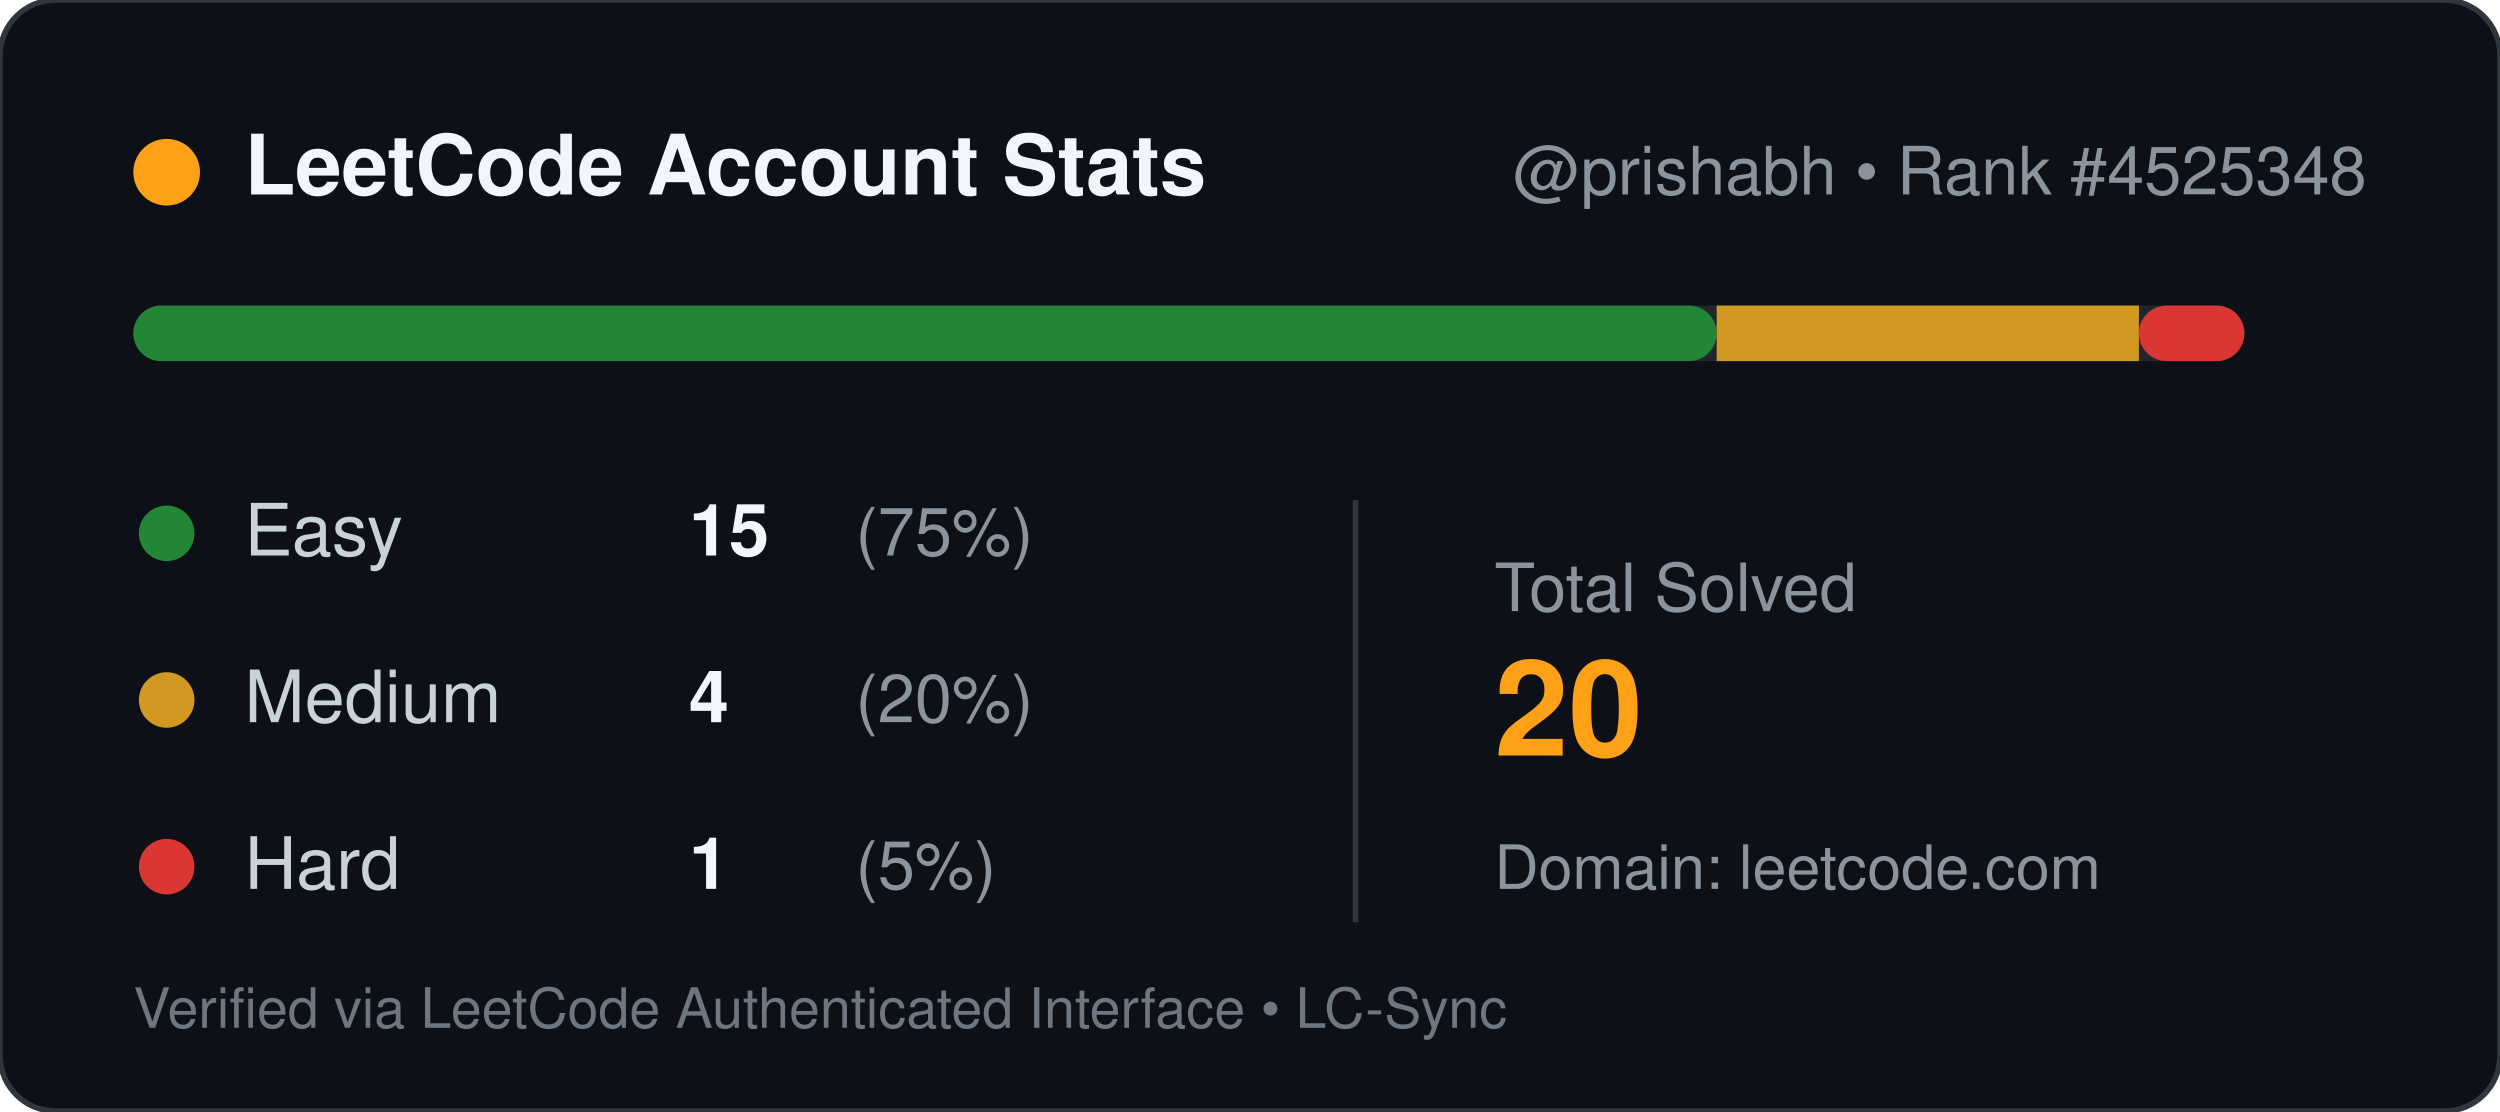
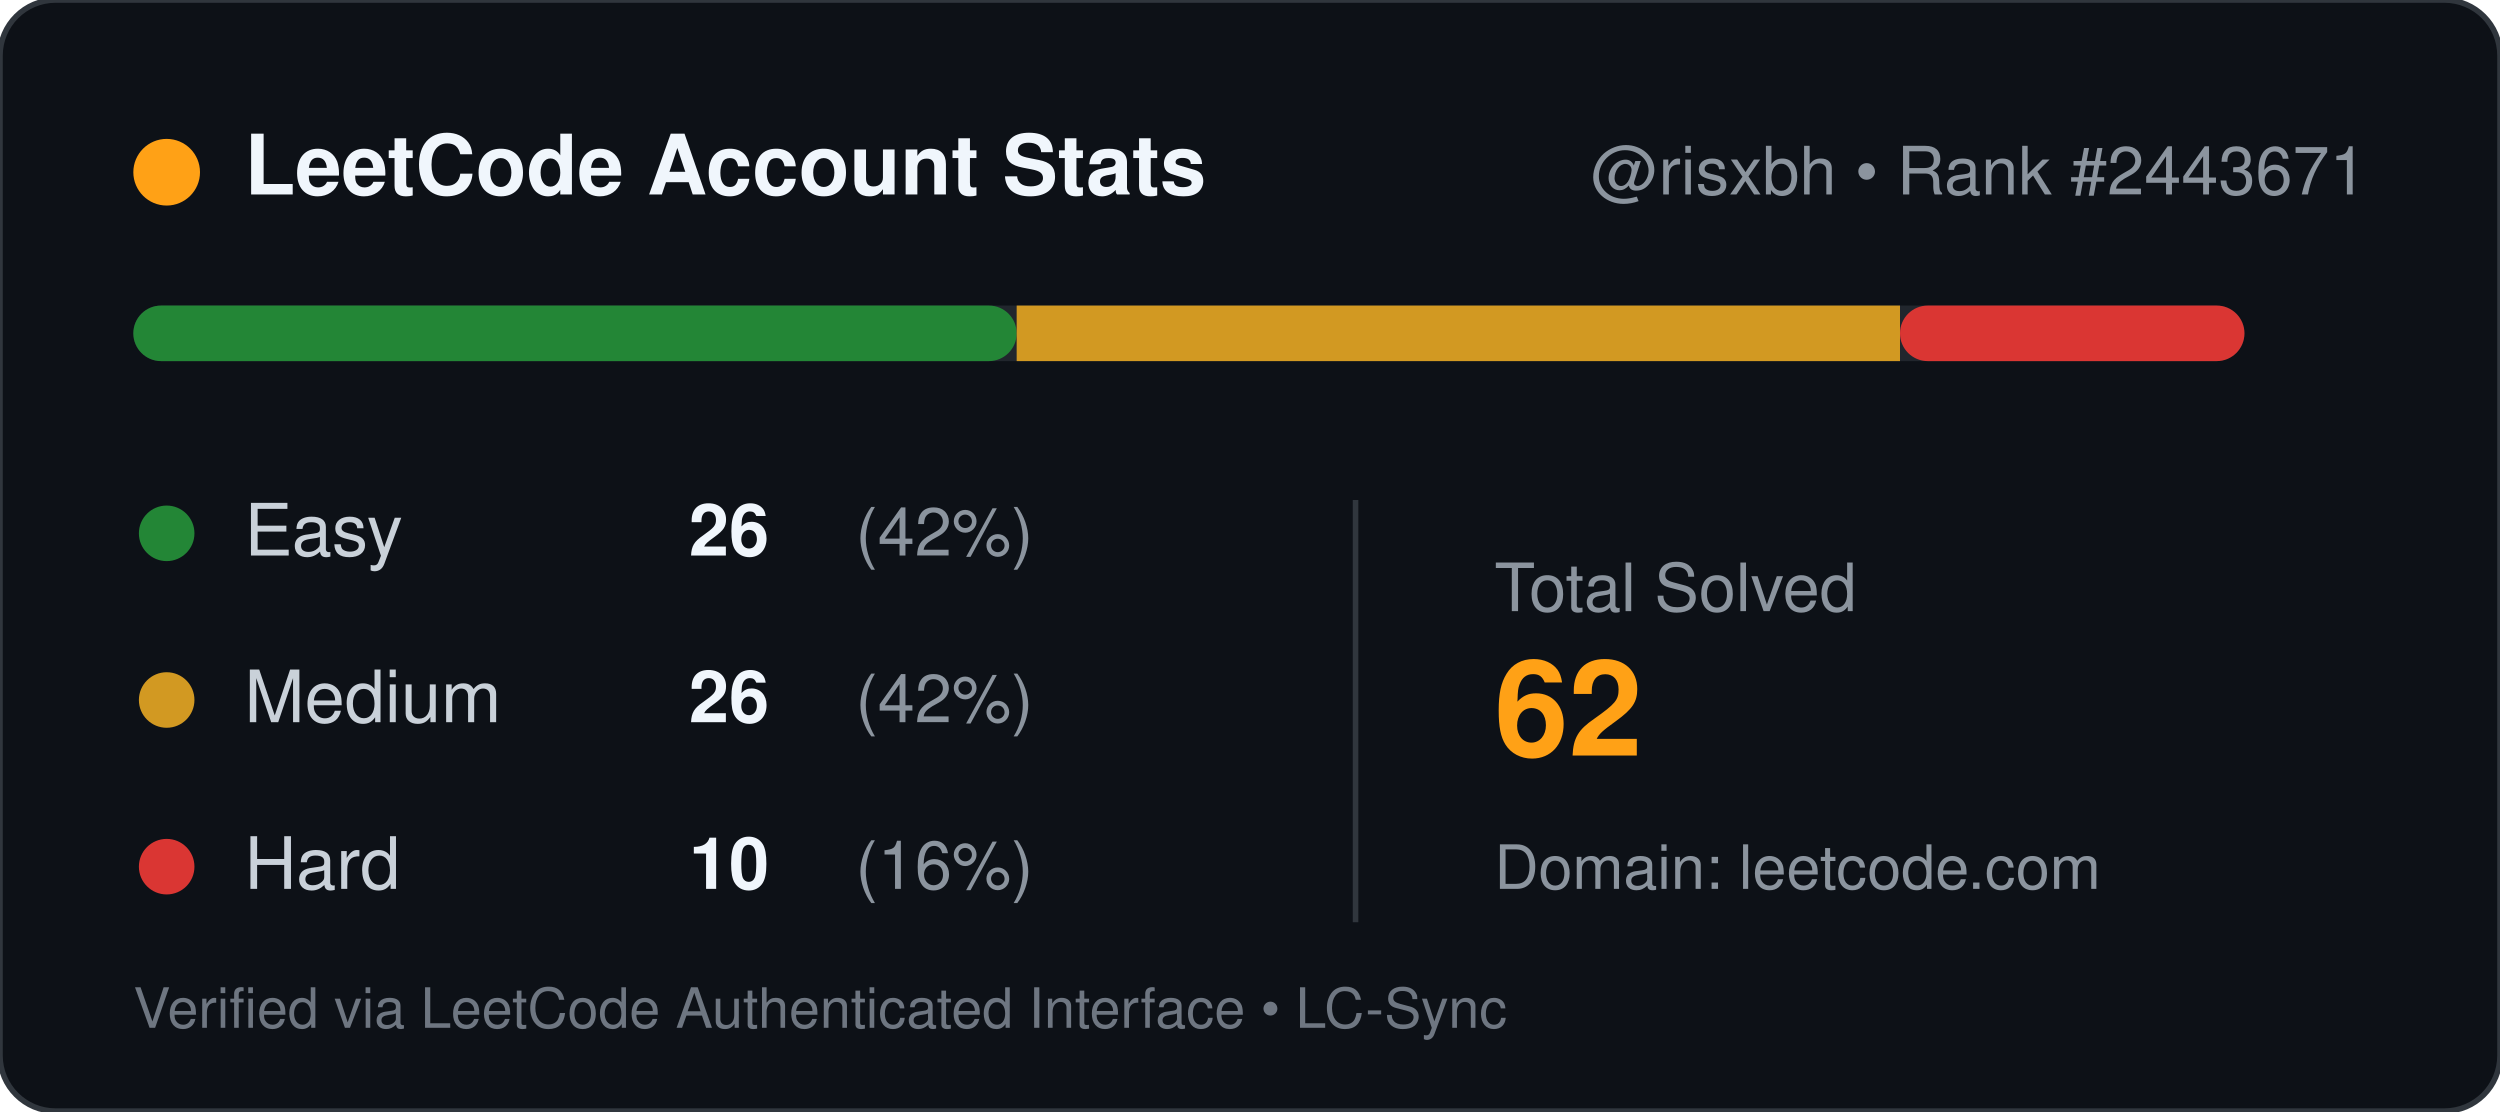
<svg xmlns="http://www.w3.org/2000/svg" width="450" height="200" viewBox="0 0 450 200" fill="none">
  <rect width="450" height="200" rx="10" fill="#0d1117" stroke="#30363d" stroke-width="1" />
  <g transform="translate(24, 25)">
    <circle cx="6" cy="6" r="6" fill="#ffa116" />
    <text x="20" y="10" fill="#f0f6fc" font-family="-apple-system, BlinkMacSystemFont, 'Segoe UI', Helvetica, Arial, sans-serif" font-size="15" font-weight="600">LeetCode Account Stats</text>
-     <text x="402" y="10" text-anchor="end" fill="#8b949e" font-family="-apple-system, BlinkMacSystemFont, 'Segoe UI', Helvetica, Arial, sans-serif" font-size="12">@prishabh • Rank #4525348</text>
+     <text x="402" y="10" text-anchor="end" fill="#8b949e" font-family="-apple-system, BlinkMacSystemFont, 'Segoe UI', Helvetica, Arial, sans-serif" font-size="12">@risxbh • Rank #2443671</text>
  </g>
  <g transform="translate(24, 55)">
    <rect width="380" height="10" rx="5" fill="#21262d" />
-     <rect x="0" y="0" width="285" height="10" rx="5" fill="#238636" />
-     <rect x="285" y="0" width="76" height="10" fill="#d29922" />
-     <rect x="361" y="0" width="19" height="10" rx="5" fill="#da3633" />
+     <rect x="0" y="0" width="159" height="10" rx="5" fill="#238636" />
+     <rect x="159" y="0" width="159" height="10" fill="#d29922" />
+     <rect x="318" y="0" width="62" height="10" rx="5" fill="#da3633" />
  </g>
  <g transform="translate(24, 90)" font-family="-apple-system, BlinkMacSystemFont, 'Segoe UI', Helvetica, Arial, sans-serif">
    <circle cx="6" cy="6" r="5" fill="#238636" />
    <text x="20" y="10" fill="#c9d1d9" font-size="13">Easy</text>
-     <text x="100" y="10" fill="#f0f6fc" font-size="13" font-weight="600">15</text>
-     <text x="130" y="10" fill="#8b949e" font-size="12">(75%)</text>
+     <text x="100" y="10" fill="#f0f6fc" font-size="13" font-weight="600">26</text>
+     <text x="130" y="10" fill="#8b949e" font-size="12">(42%)</text>
    <circle cx="6" cy="36" r="5" fill="#d29922" />
    <text x="20" y="40" fill="#c9d1d9" font-size="13">Medium</text>
-     <text x="100" y="40" fill="#f0f6fc" font-size="13" font-weight="600">4</text>
-     <text x="130" y="40" fill="#8b949e" font-size="12">(20%)</text>
+     <text x="100" y="40" fill="#f0f6fc" font-size="13" font-weight="600">26</text>
+     <text x="130" y="40" fill="#8b949e" font-size="12">(42%)</text>
    <circle cx="6" cy="66" r="5" fill="#da3633" />
    <text x="20" y="70" fill="#c9d1d9" font-size="13">Hard</text>
-     <text x="100" y="70" fill="#f0f6fc" font-size="13" font-weight="600">1</text>
-     <text x="130" y="70" fill="#8b949e" font-size="12">(5%)</text>
+     <text x="100" y="70" fill="#f0f6fc" font-size="13" font-weight="600">10</text>
+     <text x="130" y="70" fill="#8b949e" font-size="12">(16%)</text>
    <line x1="220" y1="0" x2="220" y2="76" stroke="#30363d" stroke-width="1" />
    <text x="245" y="20" fill="#8b949e" font-size="12">Total Solved</text>
-     <text x="245" y="46" fill="#ffa116" font-size="24" font-weight="700">20</text>
+     <text x="245" y="46" fill="#ffa116" font-size="24" font-weight="700">62</text>
    <text x="245" y="70" fill="#8b949e" font-size="11">Domain: leetcode.com</text>
  </g>
  <text x="24" y="185" fill="#6e7681" font-family="-apple-system, BlinkMacSystemFont, 'Segoe UI', Helvetica, Arial, sans-serif" font-size="10">Verified via LeetCode Authenticated Interface • LC-Sync</text>
</svg>
